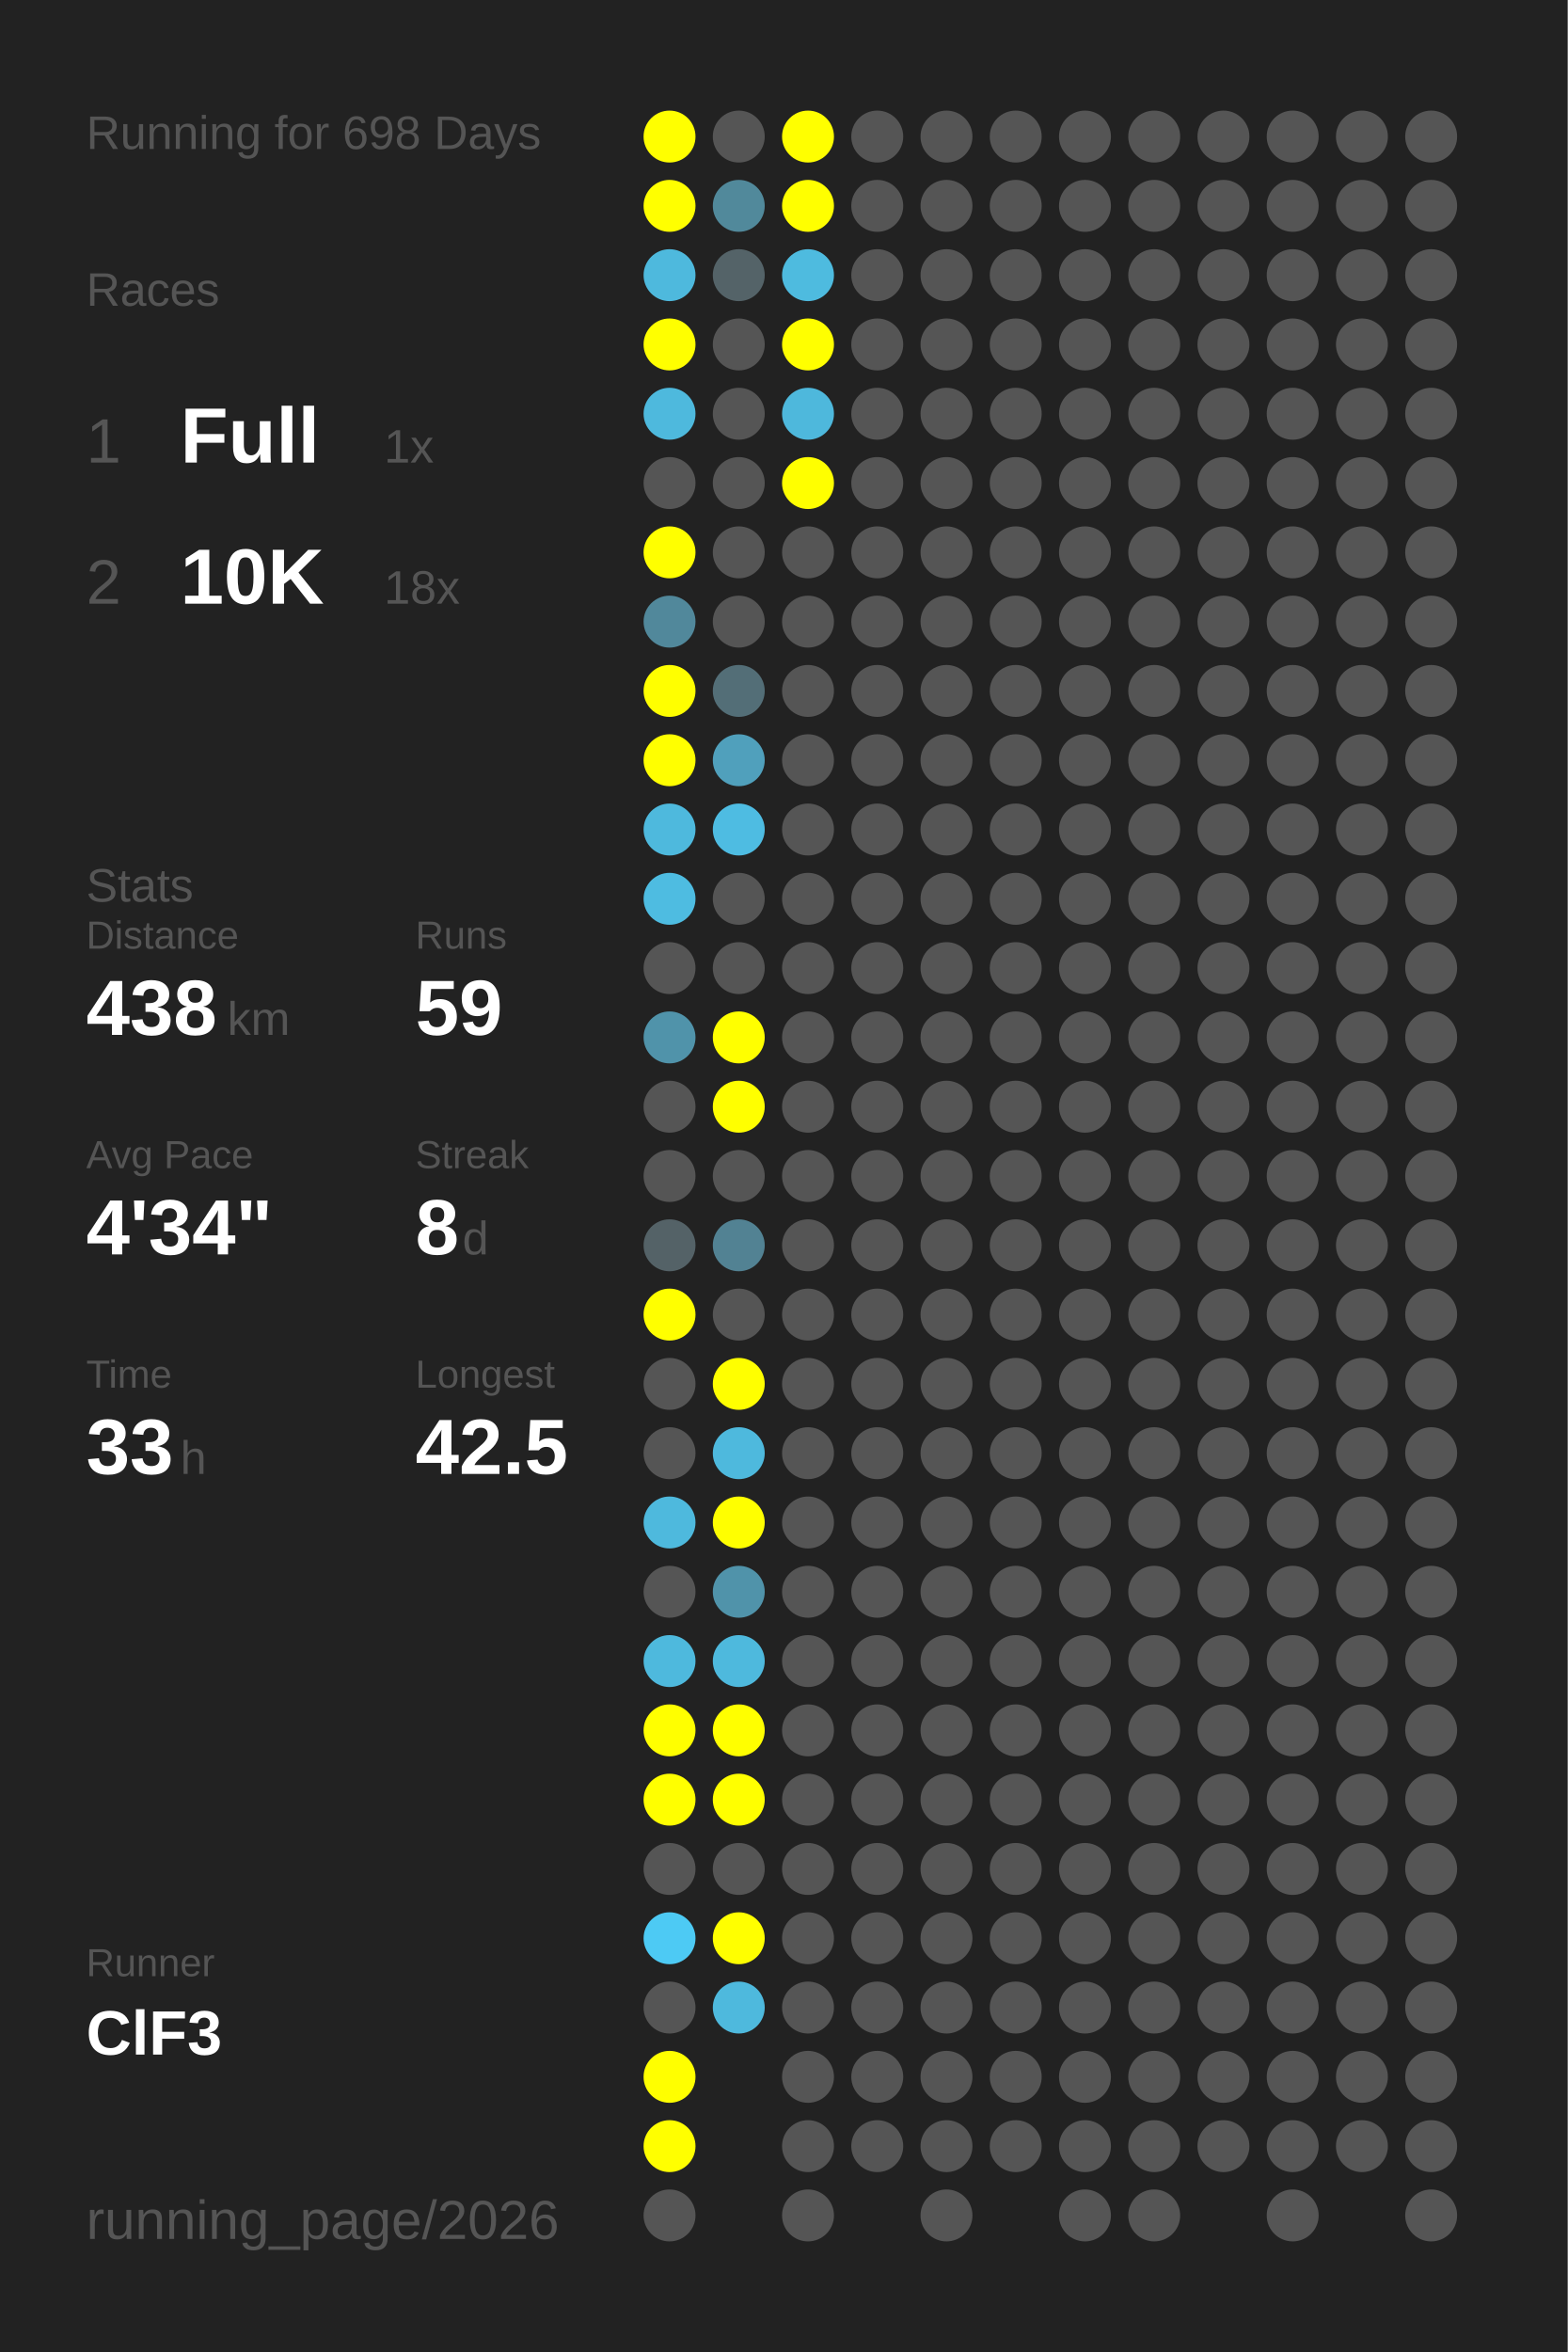
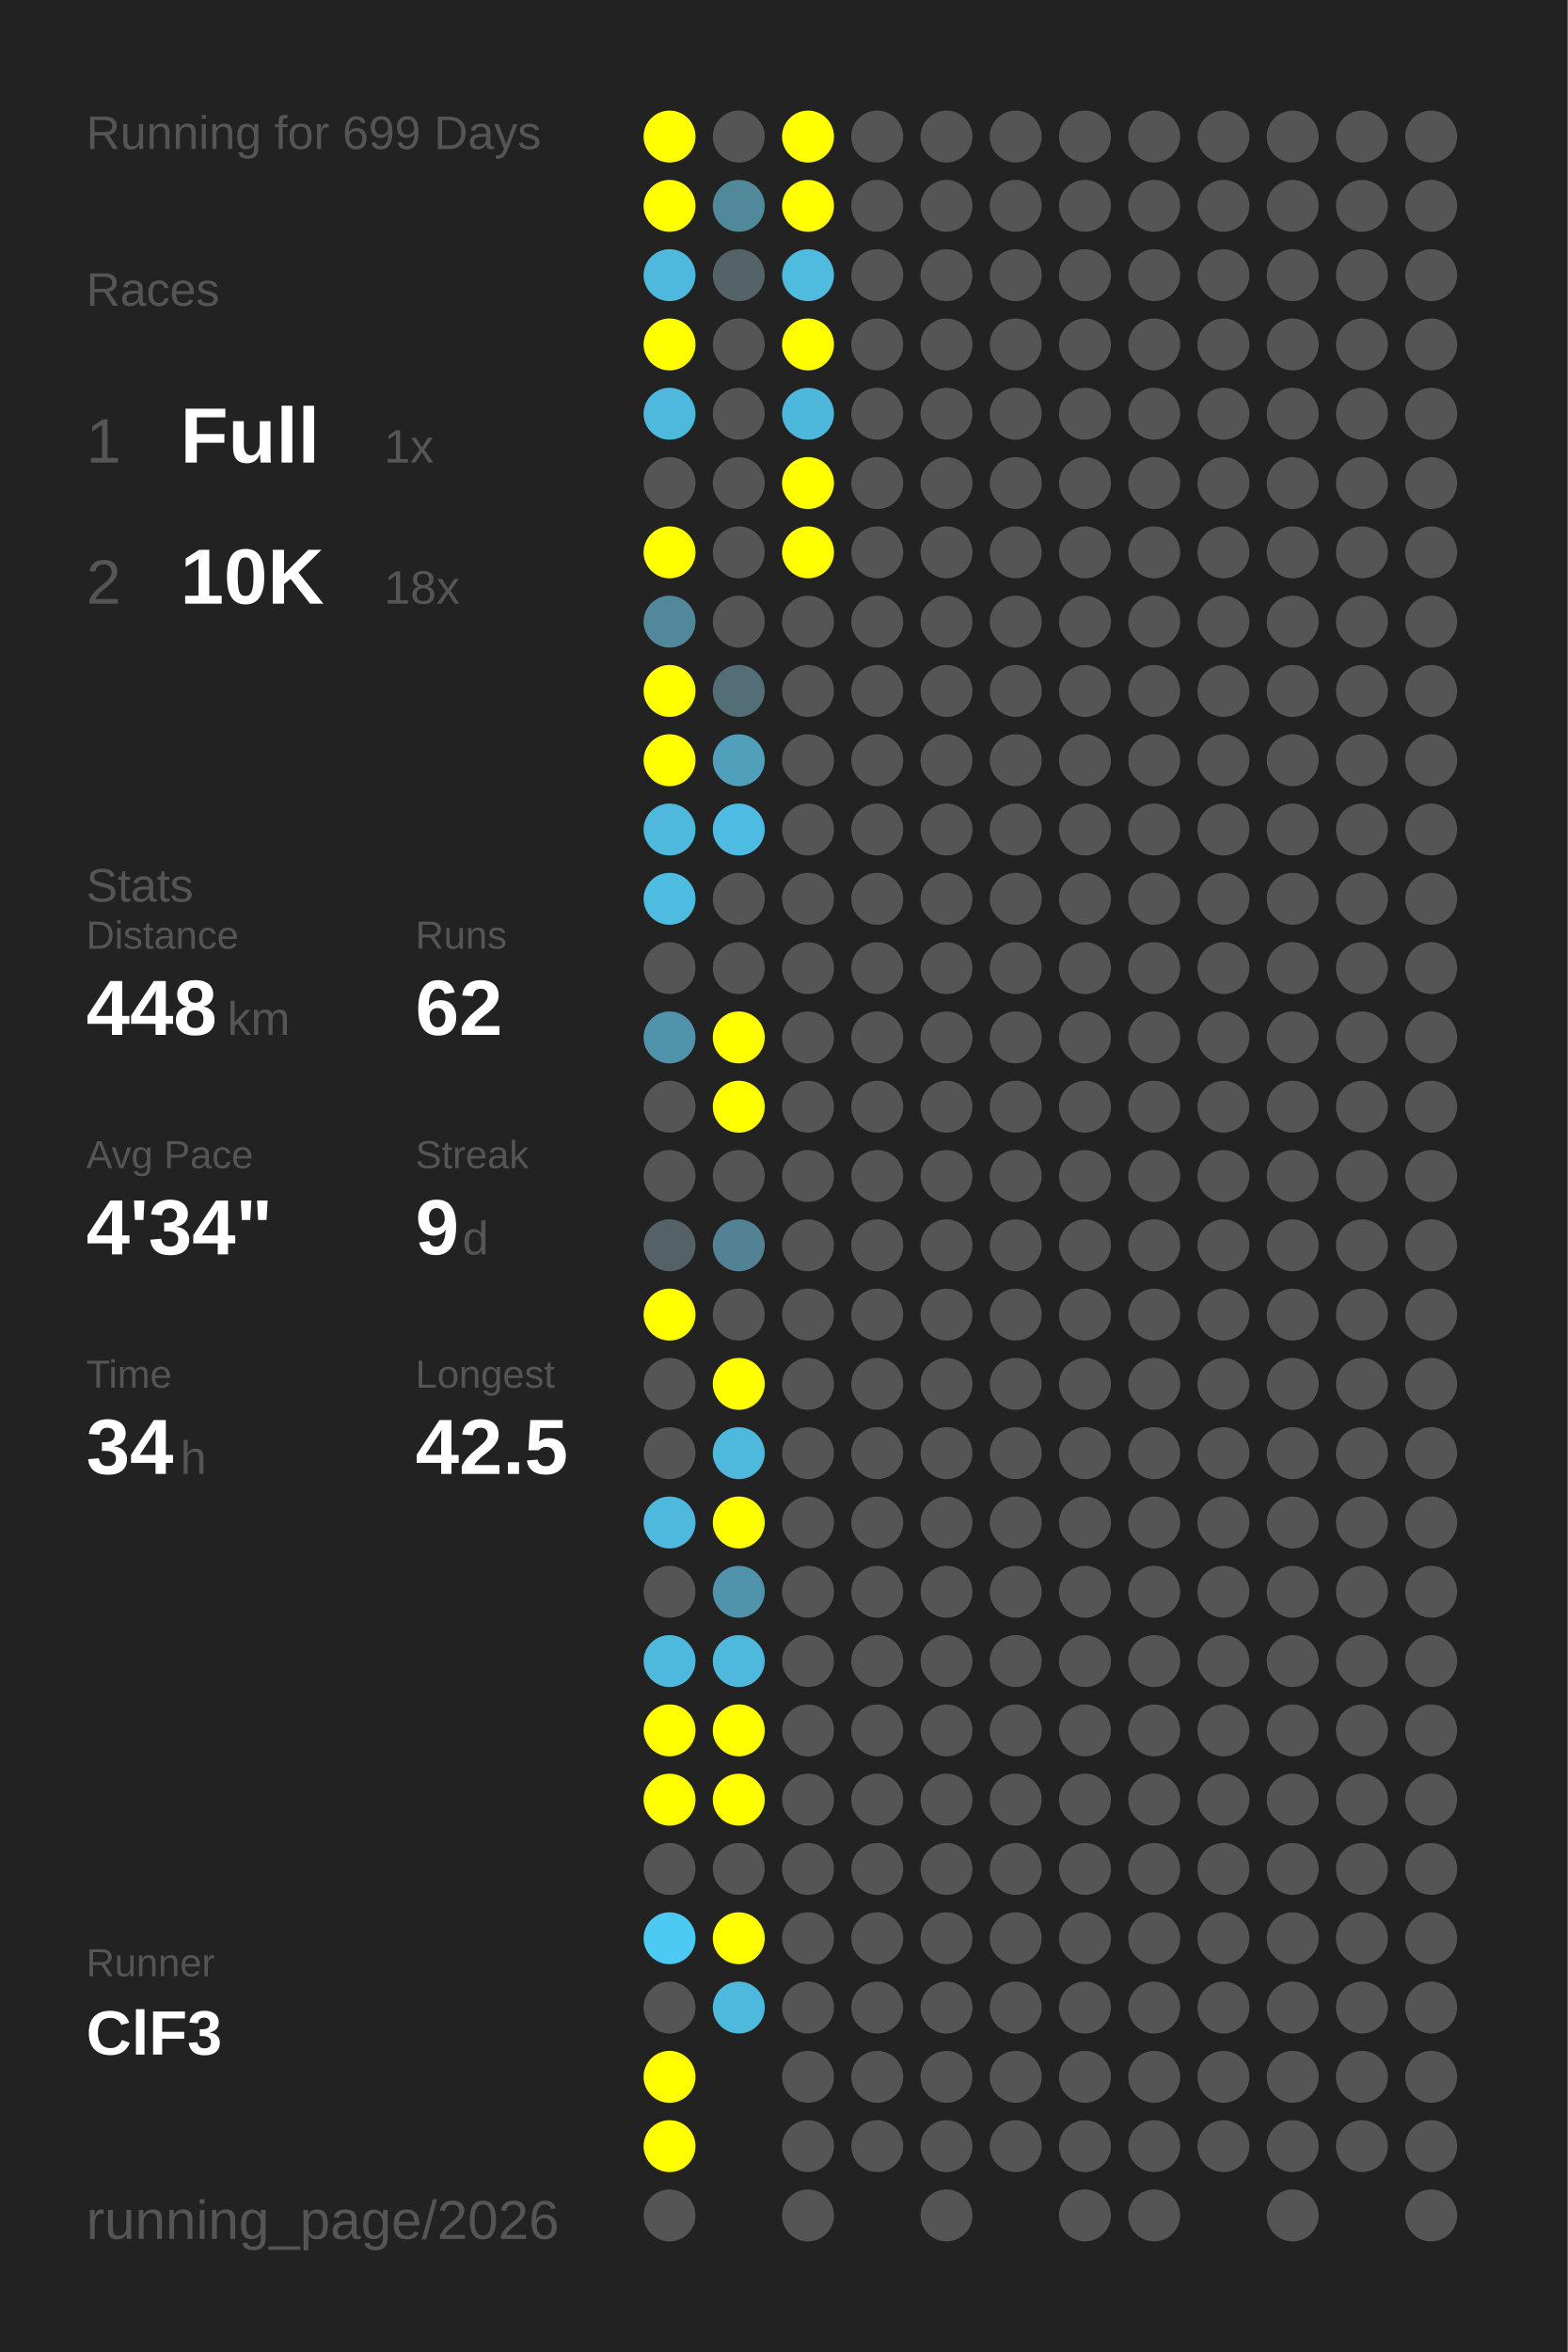
<svg xmlns="http://www.w3.org/2000/svg" baseProfile="full" height="300mm" version="1.1" viewBox="0,0,200,300" width="200mm">
  <defs />
  <rect fill="#222222" height="300" width="200" x="0" y="0" />
-   <text fill="#555555" style="font-size:6px; font-family:Arial;" x="11" y="19">Running for 698 Days</text>
+   <text fill="#555555" style="font-size:6px; font-family:Arial;" x="11" y="19">Running for 699 Days</text>
  <text fill="#555555" style="font-size:6px; font-family:Arial;" x="11" y="39">Races</text>
  <text fill="#555555" style="font-size:8px; font-family:Arial;" x="11" y="59">1</text>
  <text fill="#FFFFFF" style="font-size:10px; font-family:Arial; font-weight:bold;" x="23" y="59">Full</text>
  <text fill="#555555" style="font-size:6px; font-family:Arial;" x="49" y="59">1x</text>
  <text fill="#555555" style="font-size:8px; font-family:Arial;" x="11" y="77">2</text>
  <text fill="#FFFFFF" style="font-size:10px; font-family:Arial; font-weight:bold;" x="23" y="77">10K</text>
  <text fill="#555555" style="font-size:6px; font-family:Arial;" x="49" y="77">18x</text>
  <text fill="#555555" style="font-size:6px; font-family:Arial;" x="11" y="115">Stats</text>
  <text fill="#555555" style="font-size:5px; font-family:Arial;" x="11" y="121">Distance</text>
-   <text fill="#FFFFFF" style="font-size:10px; font-family:Arial; font-weight:bold;" x="11" y="132">438</text>
+   <text fill="#FFFFFF" style="font-size:10px; font-family:Arial; font-weight:bold;" x="11" y="132">448</text>
  <text fill="#555555" style="font-size:6px; font-family:Arial;" x="29" y="132">km</text>
  <text fill="#555555" style="font-size:5px; font-family:Arial;" x="53" y="121">Runs</text>
-   <text fill="#FFFFFF" style="font-size:10px; font-family:Arial; font-weight:bold;" x="53" y="132">59</text>
+   <text fill="#FFFFFF" style="font-size:10px; font-family:Arial; font-weight:bold;" x="53" y="132">62</text>
  <text fill="#555555" style="font-size:5px; font-family:Arial;" x="11" y="149">Avg Pace</text>
  <text fill="#FFFFFF" style="font-size:10px; font-family:Arial; font-weight:bold;" x="11" y="160">4'34"</text>
  <text fill="#555555" style="font-size:5px; font-family:Arial;" x="53" y="149">Streak</text>
-   <text fill="#FFFFFF" style="font-size:10px; font-family:Arial; font-weight:bold;" x="53" y="160">8</text>
+   <text fill="#FFFFFF" style="font-size:10px; font-family:Arial; font-weight:bold;" x="53" y="160">9</text>
  <text fill="#555555" style="font-size:6px; font-family:Arial;" x="59" y="160">d</text>
  <text fill="#555555" style="font-size:5px; font-family:Arial;" x="11" y="177">Time</text>
-   <text fill="#FFFFFF" style="font-size:10px; font-family:Arial; font-weight:bold;" x="11" y="188">33</text>
+   <text fill="#FFFFFF" style="font-size:10px; font-family:Arial; font-weight:bold;" x="11" y="188">34</text>
  <text fill="#555555" style="font-size:6px; font-family:Arial;" x="23" y="188">h</text>
  <text fill="#555555" style="font-size:5px; font-family:Arial;" x="53" y="177">Longest</text>
  <text fill="#FFFFFF" style="font-size:10px; font-family:Arial; font-weight:bold;" x="53" y="188">42.5</text>
  <text fill="#555555" style="font-size:5px; font-family:Arial;" x="11" y="252.065">Runner</text>
  <text fill="#FFFFFF" style="font-size:8px; font-family:Arial; font-weight:bold;" x="11" y="262.065">ClF3</text>
  <text fill="#555555" style="font-size:7px; font-family:Arial;" x="11" y="285.581">running_page/2026</text>
  <circle cx="85.417" cy="17.419" fill="#FFFF00" r="3.312" />
  <circle cx="85.417" cy="26.258" fill="#FFFF00" r="3.312" />
  <circle cx="85.417" cy="35.097" fill="#4eb9dd" r="3.312" />
  <circle cx="85.417" cy="43.935" fill="#FFFF00" r="3.312" />
  <circle cx="85.417" cy="52.774" fill="#4eb9dd" r="3.312" />
  <circle cx="85.417" cy="61.613" fill="#555555" r="3.312" />
  <circle cx="85.417" cy="70.452" fill="#FFFF00" r="3.312" />
  <circle cx="85.417" cy="79.29" fill="#51889b" r="3.312" />
  <circle cx="85.417" cy="88.129" fill="#FFFF00" r="3.312" />
  <circle cx="85.417" cy="96.968" fill="#FFFF00" r="3.312" />
  <circle cx="85.417" cy="105.806" fill="#4eb9dd" r="3.312" />
  <circle cx="85.417" cy="114.645" fill="#4ebce1" r="3.312" />
  <circle cx="85.417" cy="123.484" fill="#555555" r="3.312" />
  <circle cx="85.417" cy="132.323" fill="#5093aa" r="3.312" />
  <circle cx="85.417" cy="141.161" fill="#555555" r="3.312" />
  <circle cx="85.417" cy="150" fill="#555555" r="3.312" />
  <circle cx="85.417" cy="158.839" fill="#546267" r="3.312" />
  <circle cx="85.417" cy="167.677" fill="#FFFF00" r="3.312" />
  <circle cx="85.417" cy="176.516" fill="#555555" r="3.312" />
  <circle cx="85.417" cy="185.355" fill="#555555" r="3.312" />
  <circle cx="85.417" cy="194.194" fill="#4eb9dd" r="3.312" />
  <circle cx="85.417" cy="203.032" fill="#555555" r="3.312" />
  <circle cx="85.417" cy="211.871" fill="#4eb9dd" r="3.312" />
  <circle cx="85.417" cy="220.71" fill="#FFFF00" r="3.312" />
  <circle cx="85.417" cy="229.548" fill="#FFFF00" r="3.312" />
  <circle cx="85.417" cy="238.387" fill="#555555" r="3.312" />
  <circle cx="85.417" cy="247.226" fill="#4dcaf4" r="3.312" />
  <circle cx="85.417" cy="256.065" fill="#555555" r="3.312" />
  <circle cx="85.417" cy="264.903" fill="#FFFF00" r="3.312" />
  <circle cx="85.417" cy="273.742" fill="#FFFF00" r="3.312" />
  <circle cx="85.417" cy="282.581" fill="#555555" r="3.312" />
  <circle cx="94.25" cy="17.419" fill="#555555" r="3.312" />
  <circle cx="94.25" cy="26.258" fill="#51899b" r="3.312" />
  <circle cx="94.25" cy="35.097" fill="#546368" r="3.312" />
  <circle cx="94.25" cy="43.935" fill="#555555" r="3.312" />
  <circle cx="94.25" cy="52.774" fill="#555555" r="3.312" />
  <circle cx="94.25" cy="61.613" fill="#555555" r="3.312" />
  <circle cx="94.25" cy="70.452" fill="#555555" r="3.312" />
  <circle cx="94.25" cy="79.29" fill="#555555" r="3.312" />
  <circle cx="94.25" cy="88.129" fill="#536e77" r="3.312" />
  <circle cx="94.25" cy="96.968" fill="#50a0bc" r="3.312" />
  <circle cx="94.25" cy="105.806" fill="#4ebce2" r="3.312" />
  <circle cx="94.25" cy="114.645" fill="#555555" r="3.312" />
  <circle cx="94.25" cy="123.484" fill="#555555" r="3.312" />
  <circle cx="94.25" cy="132.323" fill="#FFFF00" r="3.312" />
  <circle cx="94.25" cy="141.161" fill="#FFFF00" r="3.312" />
  <circle cx="94.25" cy="150" fill="#555555" r="3.312" />
  <circle cx="94.25" cy="158.839" fill="#528293" r="3.312" />
  <circle cx="94.25" cy="167.677" fill="#555555" r="3.312" />
  <circle cx="94.25" cy="176.516" fill="#FFFF00" r="3.312" />
  <circle cx="94.25" cy="185.355" fill="#4eb9dd" r="3.312" />
  <circle cx="94.25" cy="194.194" fill="#FFFF00" r="3.312" />
  <circle cx="94.25" cy="203.032" fill="#5093aa" r="3.312" />
  <circle cx="94.25" cy="211.871" fill="#4eb9dd" r="3.312" />
  <circle cx="94.25" cy="220.71" fill="#FFFF00" r="3.312" />
  <circle cx="94.25" cy="229.548" fill="#FFFF00" r="3.312" />
  <circle cx="94.25" cy="238.387" fill="#555555" r="3.312" />
  <circle cx="94.25" cy="247.226" fill="#FFFF00" r="3.312" />
  <circle cx="94.25" cy="256.065" fill="#4eb9dd" r="3.312" />
  <circle cx="103.083" cy="17.419" fill="#FFFF00" r="3.312" />
  <circle cx="103.083" cy="26.258" fill="#FFFF00" r="3.312" />
  <circle cx="103.083" cy="35.097" fill="#4ebbdf" r="3.312" />
  <circle cx="103.083" cy="43.935" fill="#FFFF00" r="3.312" />
  <circle cx="103.083" cy="52.774" fill="#4eb8dc" r="3.312" />
  <circle cx="103.083" cy="61.613" fill="#FFFF00" r="3.312" />
-   <circle cx="103.083" cy="70.452" fill="#555555" r="3.312" />
+   <circle cx="103.083" cy="70.452" fill="#FFFF00" r="3.312" />
  <circle cx="103.083" cy="79.29" fill="#555555" r="3.312" />
  <circle cx="103.083" cy="88.129" fill="#555555" r="3.312" />
  <circle cx="103.083" cy="96.968" fill="#555555" r="3.312" />
  <circle cx="103.083" cy="105.806" fill="#555555" r="3.312" />
  <circle cx="103.083" cy="114.645" fill="#555555" r="3.312" />
  <circle cx="103.083" cy="123.484" fill="#555555" r="3.312" />
  <circle cx="103.083" cy="132.323" fill="#555555" r="3.312" />
  <circle cx="103.083" cy="141.161" fill="#555555" r="3.312" />
  <circle cx="103.083" cy="150" fill="#555555" r="3.312" />
  <circle cx="103.083" cy="158.839" fill="#555555" r="3.312" />
  <circle cx="103.083" cy="167.677" fill="#555555" r="3.312" />
  <circle cx="103.083" cy="176.516" fill="#555555" r="3.312" />
  <circle cx="103.083" cy="185.355" fill="#555555" r="3.312" />
  <circle cx="103.083" cy="194.194" fill="#555555" r="3.312" />
  <circle cx="103.083" cy="203.032" fill="#555555" r="3.312" />
  <circle cx="103.083" cy="211.871" fill="#555555" r="3.312" />
  <circle cx="103.083" cy="220.71" fill="#555555" r="3.312" />
  <circle cx="103.083" cy="229.548" fill="#555555" r="3.312" />
  <circle cx="103.083" cy="238.387" fill="#555555" r="3.312" />
  <circle cx="103.083" cy="247.226" fill="#555555" r="3.312" />
  <circle cx="103.083" cy="256.065" fill="#555555" r="3.312" />
  <circle cx="103.083" cy="264.903" fill="#555555" r="3.312" />
  <circle cx="103.083" cy="273.742" fill="#555555" r="3.312" />
  <circle cx="103.083" cy="282.581" fill="#555555" r="3.312" />
  <circle cx="111.917" cy="17.419" fill="#555555" r="3.312" />
  <circle cx="111.917" cy="26.258" fill="#555555" r="3.312" />
  <circle cx="111.917" cy="35.097" fill="#555555" r="3.312" />
  <circle cx="111.917" cy="43.935" fill="#555555" r="3.312" />
  <circle cx="111.917" cy="52.774" fill="#555555" r="3.312" />
  <circle cx="111.917" cy="61.613" fill="#555555" r="3.312" />
  <circle cx="111.917" cy="70.452" fill="#555555" r="3.312" />
  <circle cx="111.917" cy="79.29" fill="#555555" r="3.312" />
  <circle cx="111.917" cy="88.129" fill="#555555" r="3.312" />
  <circle cx="111.917" cy="96.968" fill="#555555" r="3.312" />
  <circle cx="111.917" cy="105.806" fill="#555555" r="3.312" />
  <circle cx="111.917" cy="114.645" fill="#555555" r="3.312" />
  <circle cx="111.917" cy="123.484" fill="#555555" r="3.312" />
  <circle cx="111.917" cy="132.323" fill="#555555" r="3.312" />
  <circle cx="111.917" cy="141.161" fill="#555555" r="3.312" />
  <circle cx="111.917" cy="150" fill="#555555" r="3.312" />
  <circle cx="111.917" cy="158.839" fill="#555555" r="3.312" />
  <circle cx="111.917" cy="167.677" fill="#555555" r="3.312" />
  <circle cx="111.917" cy="176.516" fill="#555555" r="3.312" />
  <circle cx="111.917" cy="185.355" fill="#555555" r="3.312" />
  <circle cx="111.917" cy="194.194" fill="#555555" r="3.312" />
  <circle cx="111.917" cy="203.032" fill="#555555" r="3.312" />
  <circle cx="111.917" cy="211.871" fill="#555555" r="3.312" />
  <circle cx="111.917" cy="220.71" fill="#555555" r="3.312" />
  <circle cx="111.917" cy="229.548" fill="#555555" r="3.312" />
  <circle cx="111.917" cy="238.387" fill="#555555" r="3.312" />
  <circle cx="111.917" cy="247.226" fill="#555555" r="3.312" />
  <circle cx="111.917" cy="256.065" fill="#555555" r="3.312" />
  <circle cx="111.917" cy="264.903" fill="#555555" r="3.312" />
  <circle cx="111.917" cy="273.742" fill="#555555" r="3.312" />
  <circle cx="120.75" cy="17.419" fill="#555555" r="3.312" />
  <circle cx="120.75" cy="26.258" fill="#555555" r="3.312" />
  <circle cx="120.75" cy="35.097" fill="#555555" r="3.312" />
  <circle cx="120.75" cy="43.935" fill="#555555" r="3.312" />
  <circle cx="120.75" cy="52.774" fill="#555555" r="3.312" />
  <circle cx="120.75" cy="61.613" fill="#555555" r="3.312" />
  <circle cx="120.75" cy="70.452" fill="#555555" r="3.312" />
  <circle cx="120.75" cy="79.29" fill="#555555" r="3.312" />
  <circle cx="120.75" cy="88.129" fill="#555555" r="3.312" />
  <circle cx="120.75" cy="96.968" fill="#555555" r="3.312" />
  <circle cx="120.75" cy="105.806" fill="#555555" r="3.312" />
  <circle cx="120.75" cy="114.645" fill="#555555" r="3.312" />
  <circle cx="120.75" cy="123.484" fill="#555555" r="3.312" />
  <circle cx="120.75" cy="132.323" fill="#555555" r="3.312" />
  <circle cx="120.75" cy="141.161" fill="#555555" r="3.312" />
  <circle cx="120.75" cy="150" fill="#555555" r="3.312" />
  <circle cx="120.75" cy="158.839" fill="#555555" r="3.312" />
  <circle cx="120.75" cy="167.677" fill="#555555" r="3.312" />
  <circle cx="120.75" cy="176.516" fill="#555555" r="3.312" />
  <circle cx="120.75" cy="185.355" fill="#555555" r="3.312" />
  <circle cx="120.75" cy="194.194" fill="#555555" r="3.312" />
  <circle cx="120.75" cy="203.032" fill="#555555" r="3.312" />
  <circle cx="120.75" cy="211.871" fill="#555555" r="3.312" />
  <circle cx="120.75" cy="220.71" fill="#555555" r="3.312" />
  <circle cx="120.75" cy="229.548" fill="#555555" r="3.312" />
  <circle cx="120.75" cy="238.387" fill="#555555" r="3.312" />
  <circle cx="120.75" cy="247.226" fill="#555555" r="3.312" />
  <circle cx="120.75" cy="256.065" fill="#555555" r="3.312" />
  <circle cx="120.75" cy="264.903" fill="#555555" r="3.312" />
  <circle cx="120.75" cy="273.742" fill="#555555" r="3.312" />
  <circle cx="120.75" cy="282.581" fill="#555555" r="3.312" />
  <circle cx="129.583" cy="17.419" fill="#555555" r="3.312" />
  <circle cx="129.583" cy="26.258" fill="#555555" r="3.312" />
  <circle cx="129.583" cy="35.097" fill="#555555" r="3.312" />
  <circle cx="129.583" cy="43.935" fill="#555555" r="3.312" />
  <circle cx="129.583" cy="52.774" fill="#555555" r="3.312" />
  <circle cx="129.583" cy="61.613" fill="#555555" r="3.312" />
  <circle cx="129.583" cy="70.452" fill="#555555" r="3.312" />
  <circle cx="129.583" cy="79.29" fill="#555555" r="3.312" />
  <circle cx="129.583" cy="88.129" fill="#555555" r="3.312" />
  <circle cx="129.583" cy="96.968" fill="#555555" r="3.312" />
  <circle cx="129.583" cy="105.806" fill="#555555" r="3.312" />
  <circle cx="129.583" cy="114.645" fill="#555555" r="3.312" />
  <circle cx="129.583" cy="123.484" fill="#555555" r="3.312" />
  <circle cx="129.583" cy="132.323" fill="#555555" r="3.312" />
  <circle cx="129.583" cy="141.161" fill="#555555" r="3.312" />
  <circle cx="129.583" cy="150" fill="#555555" r="3.312" />
  <circle cx="129.583" cy="158.839" fill="#555555" r="3.312" />
  <circle cx="129.583" cy="167.677" fill="#555555" r="3.312" />
  <circle cx="129.583" cy="176.516" fill="#555555" r="3.312" />
  <circle cx="129.583" cy="185.355" fill="#555555" r="3.312" />
  <circle cx="129.583" cy="194.194" fill="#555555" r="3.312" />
  <circle cx="129.583" cy="203.032" fill="#555555" r="3.312" />
  <circle cx="129.583" cy="211.871" fill="#555555" r="3.312" />
  <circle cx="129.583" cy="220.71" fill="#555555" r="3.312" />
  <circle cx="129.583" cy="229.548" fill="#555555" r="3.312" />
  <circle cx="129.583" cy="238.387" fill="#555555" r="3.312" />
  <circle cx="129.583" cy="247.226" fill="#555555" r="3.312" />
  <circle cx="129.583" cy="256.065" fill="#555555" r="3.312" />
  <circle cx="129.583" cy="264.903" fill="#555555" r="3.312" />
  <circle cx="129.583" cy="273.742" fill="#555555" r="3.312" />
  <circle cx="138.417" cy="17.419" fill="#555555" r="3.312" />
  <circle cx="138.417" cy="26.258" fill="#555555" r="3.312" />
  <circle cx="138.417" cy="35.097" fill="#555555" r="3.312" />
  <circle cx="138.417" cy="43.935" fill="#555555" r="3.312" />
  <circle cx="138.417" cy="52.774" fill="#555555" r="3.312" />
  <circle cx="138.417" cy="61.613" fill="#555555" r="3.312" />
  <circle cx="138.417" cy="70.452" fill="#555555" r="3.312" />
  <circle cx="138.417" cy="79.29" fill="#555555" r="3.312" />
  <circle cx="138.417" cy="88.129" fill="#555555" r="3.312" />
  <circle cx="138.417" cy="96.968" fill="#555555" r="3.312" />
  <circle cx="138.417" cy="105.806" fill="#555555" r="3.312" />
  <circle cx="138.417" cy="114.645" fill="#555555" r="3.312" />
  <circle cx="138.417" cy="123.484" fill="#555555" r="3.312" />
  <circle cx="138.417" cy="132.323" fill="#555555" r="3.312" />
  <circle cx="138.417" cy="141.161" fill="#555555" r="3.312" />
  <circle cx="138.417" cy="150" fill="#555555" r="3.312" />
  <circle cx="138.417" cy="158.839" fill="#555555" r="3.312" />
  <circle cx="138.417" cy="167.677" fill="#555555" r="3.312" />
  <circle cx="138.417" cy="176.516" fill="#555555" r="3.312" />
  <circle cx="138.417" cy="185.355" fill="#555555" r="3.312" />
  <circle cx="138.417" cy="194.194" fill="#555555" r="3.312" />
  <circle cx="138.417" cy="203.032" fill="#555555" r="3.312" />
  <circle cx="138.417" cy="211.871" fill="#555555" r="3.312" />
  <circle cx="138.417" cy="220.71" fill="#555555" r="3.312" />
  <circle cx="138.417" cy="229.548" fill="#555555" r="3.312" />
  <circle cx="138.417" cy="238.387" fill="#555555" r="3.312" />
  <circle cx="138.417" cy="247.226" fill="#555555" r="3.312" />
  <circle cx="138.417" cy="256.065" fill="#555555" r="3.312" />
  <circle cx="138.417" cy="264.903" fill="#555555" r="3.312" />
  <circle cx="138.417" cy="273.742" fill="#555555" r="3.312" />
  <circle cx="138.417" cy="282.581" fill="#555555" r="3.312" />
  <circle cx="147.25" cy="17.419" fill="#555555" r="3.312" />
  <circle cx="147.25" cy="26.258" fill="#555555" r="3.312" />
  <circle cx="147.25" cy="35.097" fill="#555555" r="3.312" />
  <circle cx="147.25" cy="43.935" fill="#555555" r="3.312" />
  <circle cx="147.25" cy="52.774" fill="#555555" r="3.312" />
  <circle cx="147.25" cy="61.613" fill="#555555" r="3.312" />
  <circle cx="147.25" cy="70.452" fill="#555555" r="3.312" />
  <circle cx="147.25" cy="79.29" fill="#555555" r="3.312" />
  <circle cx="147.25" cy="88.129" fill="#555555" r="3.312" />
  <circle cx="147.25" cy="96.968" fill="#555555" r="3.312" />
  <circle cx="147.25" cy="105.806" fill="#555555" r="3.312" />
  <circle cx="147.25" cy="114.645" fill="#555555" r="3.312" />
  <circle cx="147.25" cy="123.484" fill="#555555" r="3.312" />
  <circle cx="147.25" cy="132.323" fill="#555555" r="3.312" />
  <circle cx="147.25" cy="141.161" fill="#555555" r="3.312" />
  <circle cx="147.25" cy="150" fill="#555555" r="3.312" />
  <circle cx="147.25" cy="158.839" fill="#555555" r="3.312" />
  <circle cx="147.25" cy="167.677" fill="#555555" r="3.312" />
  <circle cx="147.25" cy="176.516" fill="#555555" r="3.312" />
  <circle cx="147.25" cy="185.355" fill="#555555" r="3.312" />
  <circle cx="147.25" cy="194.194" fill="#555555" r="3.312" />
  <circle cx="147.25" cy="203.032" fill="#555555" r="3.312" />
  <circle cx="147.25" cy="211.871" fill="#555555" r="3.312" />
  <circle cx="147.25" cy="220.71" fill="#555555" r="3.312" />
  <circle cx="147.25" cy="229.548" fill="#555555" r="3.312" />
  <circle cx="147.25" cy="238.387" fill="#555555" r="3.312" />
  <circle cx="147.25" cy="247.226" fill="#555555" r="3.312" />
  <circle cx="147.25" cy="256.065" fill="#555555" r="3.312" />
  <circle cx="147.25" cy="264.903" fill="#555555" r="3.312" />
  <circle cx="147.25" cy="273.742" fill="#555555" r="3.312" />
  <circle cx="147.25" cy="282.581" fill="#555555" r="3.312" />
  <circle cx="156.083" cy="17.419" fill="#555555" r="3.312" />
  <circle cx="156.083" cy="26.258" fill="#555555" r="3.312" />
  <circle cx="156.083" cy="35.097" fill="#555555" r="3.312" />
  <circle cx="156.083" cy="43.935" fill="#555555" r="3.312" />
  <circle cx="156.083" cy="52.774" fill="#555555" r="3.312" />
  <circle cx="156.083" cy="61.613" fill="#555555" r="3.312" />
  <circle cx="156.083" cy="70.452" fill="#555555" r="3.312" />
  <circle cx="156.083" cy="79.29" fill="#555555" r="3.312" />
  <circle cx="156.083" cy="88.129" fill="#555555" r="3.312" />
  <circle cx="156.083" cy="96.968" fill="#555555" r="3.312" />
  <circle cx="156.083" cy="105.806" fill="#555555" r="3.312" />
  <circle cx="156.083" cy="114.645" fill="#555555" r="3.312" />
  <circle cx="156.083" cy="123.484" fill="#555555" r="3.312" />
  <circle cx="156.083" cy="132.323" fill="#555555" r="3.312" />
  <circle cx="156.083" cy="141.161" fill="#555555" r="3.312" />
  <circle cx="156.083" cy="150" fill="#555555" r="3.312" />
  <circle cx="156.083" cy="158.839" fill="#555555" r="3.312" />
  <circle cx="156.083" cy="167.677" fill="#555555" r="3.312" />
  <circle cx="156.083" cy="176.516" fill="#555555" r="3.312" />
  <circle cx="156.083" cy="185.355" fill="#555555" r="3.312" />
  <circle cx="156.083" cy="194.194" fill="#555555" r="3.312" />
  <circle cx="156.083" cy="203.032" fill="#555555" r="3.312" />
  <circle cx="156.083" cy="211.871" fill="#555555" r="3.312" />
  <circle cx="156.083" cy="220.71" fill="#555555" r="3.312" />
  <circle cx="156.083" cy="229.548" fill="#555555" r="3.312" />
  <circle cx="156.083" cy="238.387" fill="#555555" r="3.312" />
  <circle cx="156.083" cy="247.226" fill="#555555" r="3.312" />
  <circle cx="156.083" cy="256.065" fill="#555555" r="3.312" />
  <circle cx="156.083" cy="264.903" fill="#555555" r="3.312" />
  <circle cx="156.083" cy="273.742" fill="#555555" r="3.312" />
  <circle cx="164.917" cy="17.419" fill="#555555" r="3.312" />
  <circle cx="164.917" cy="26.258" fill="#555555" r="3.312" />
  <circle cx="164.917" cy="35.097" fill="#555555" r="3.312" />
  <circle cx="164.917" cy="43.935" fill="#555555" r="3.312" />
  <circle cx="164.917" cy="52.774" fill="#555555" r="3.312" />
  <circle cx="164.917" cy="61.613" fill="#555555" r="3.312" />
  <circle cx="164.917" cy="70.452" fill="#555555" r="3.312" />
  <circle cx="164.917" cy="79.29" fill="#555555" r="3.312" />
  <circle cx="164.917" cy="88.129" fill="#555555" r="3.312" />
  <circle cx="164.917" cy="96.968" fill="#555555" r="3.312" />
  <circle cx="164.917" cy="105.806" fill="#555555" r="3.312" />
  <circle cx="164.917" cy="114.645" fill="#555555" r="3.312" />
  <circle cx="164.917" cy="123.484" fill="#555555" r="3.312" />
  <circle cx="164.917" cy="132.323" fill="#555555" r="3.312" />
  <circle cx="164.917" cy="141.161" fill="#555555" r="3.312" />
  <circle cx="164.917" cy="150" fill="#555555" r="3.312" />
  <circle cx="164.917" cy="158.839" fill="#555555" r="3.312" />
  <circle cx="164.917" cy="167.677" fill="#555555" r="3.312" />
  <circle cx="164.917" cy="176.516" fill="#555555" r="3.312" />
  <circle cx="164.917" cy="185.355" fill="#555555" r="3.312" />
  <circle cx="164.917" cy="194.194" fill="#555555" r="3.312" />
  <circle cx="164.917" cy="203.032" fill="#555555" r="3.312" />
  <circle cx="164.917" cy="211.871" fill="#555555" r="3.312" />
  <circle cx="164.917" cy="220.71" fill="#555555" r="3.312" />
  <circle cx="164.917" cy="229.548" fill="#555555" r="3.312" />
  <circle cx="164.917" cy="238.387" fill="#555555" r="3.312" />
  <circle cx="164.917" cy="247.226" fill="#555555" r="3.312" />
  <circle cx="164.917" cy="256.065" fill="#555555" r="3.312" />
  <circle cx="164.917" cy="264.903" fill="#555555" r="3.312" />
  <circle cx="164.917" cy="273.742" fill="#555555" r="3.312" />
  <circle cx="164.917" cy="282.581" fill="#555555" r="3.312" />
  <circle cx="173.75" cy="17.419" fill="#555555" r="3.312" />
  <circle cx="173.75" cy="26.258" fill="#555555" r="3.312" />
  <circle cx="173.75" cy="35.097" fill="#555555" r="3.312" />
  <circle cx="173.75" cy="43.935" fill="#555555" r="3.312" />
  <circle cx="173.75" cy="52.774" fill="#555555" r="3.312" />
  <circle cx="173.75" cy="61.613" fill="#555555" r="3.312" />
  <circle cx="173.75" cy="70.452" fill="#555555" r="3.312" />
  <circle cx="173.75" cy="79.29" fill="#555555" r="3.312" />
  <circle cx="173.75" cy="88.129" fill="#555555" r="3.312" />
  <circle cx="173.75" cy="96.968" fill="#555555" r="3.312" />
  <circle cx="173.75" cy="105.806" fill="#555555" r="3.312" />
  <circle cx="173.75" cy="114.645" fill="#555555" r="3.312" />
  <circle cx="173.75" cy="123.484" fill="#555555" r="3.312" />
  <circle cx="173.75" cy="132.323" fill="#555555" r="3.312" />
  <circle cx="173.75" cy="141.161" fill="#555555" r="3.312" />
  <circle cx="173.75" cy="150" fill="#555555" r="3.312" />
  <circle cx="173.75" cy="158.839" fill="#555555" r="3.312" />
  <circle cx="173.75" cy="167.677" fill="#555555" r="3.312" />
  <circle cx="173.75" cy="176.516" fill="#555555" r="3.312" />
  <circle cx="173.75" cy="185.355" fill="#555555" r="3.312" />
  <circle cx="173.75" cy="194.194" fill="#555555" r="3.312" />
  <circle cx="173.75" cy="203.032" fill="#555555" r="3.312" />
  <circle cx="173.75" cy="211.871" fill="#555555" r="3.312" />
  <circle cx="173.75" cy="220.71" fill="#555555" r="3.312" />
  <circle cx="173.75" cy="229.548" fill="#555555" r="3.312" />
  <circle cx="173.75" cy="238.387" fill="#555555" r="3.312" />
  <circle cx="173.75" cy="247.226" fill="#555555" r="3.312" />
  <circle cx="173.75" cy="256.065" fill="#555555" r="3.312" />
  <circle cx="173.75" cy="264.903" fill="#555555" r="3.312" />
  <circle cx="173.75" cy="273.742" fill="#555555" r="3.312" />
  <circle cx="182.583" cy="17.419" fill="#555555" r="3.312" />
  <circle cx="182.583" cy="26.258" fill="#555555" r="3.312" />
  <circle cx="182.583" cy="35.097" fill="#555555" r="3.312" />
  <circle cx="182.583" cy="43.935" fill="#555555" r="3.312" />
  <circle cx="182.583" cy="52.774" fill="#555555" r="3.312" />
  <circle cx="182.583" cy="61.613" fill="#555555" r="3.312" />
  <circle cx="182.583" cy="70.452" fill="#555555" r="3.312" />
  <circle cx="182.583" cy="79.29" fill="#555555" r="3.312" />
  <circle cx="182.583" cy="88.129" fill="#555555" r="3.312" />
  <circle cx="182.583" cy="96.968" fill="#555555" r="3.312" />
  <circle cx="182.583" cy="105.806" fill="#555555" r="3.312" />
  <circle cx="182.583" cy="114.645" fill="#555555" r="3.312" />
  <circle cx="182.583" cy="123.484" fill="#555555" r="3.312" />
  <circle cx="182.583" cy="132.323" fill="#555555" r="3.312" />
  <circle cx="182.583" cy="141.161" fill="#555555" r="3.312" />
  <circle cx="182.583" cy="150" fill="#555555" r="3.312" />
  <circle cx="182.583" cy="158.839" fill="#555555" r="3.312" />
  <circle cx="182.583" cy="167.677" fill="#555555" r="3.312" />
  <circle cx="182.583" cy="176.516" fill="#555555" r="3.312" />
  <circle cx="182.583" cy="185.355" fill="#555555" r="3.312" />
  <circle cx="182.583" cy="194.194" fill="#555555" r="3.312" />
  <circle cx="182.583" cy="203.032" fill="#555555" r="3.312" />
  <circle cx="182.583" cy="211.871" fill="#555555" r="3.312" />
  <circle cx="182.583" cy="220.71" fill="#555555" r="3.312" />
  <circle cx="182.583" cy="229.548" fill="#555555" r="3.312" />
  <circle cx="182.583" cy="238.387" fill="#555555" r="3.312" />
  <circle cx="182.583" cy="247.226" fill="#555555" r="3.312" />
  <circle cx="182.583" cy="256.065" fill="#555555" r="3.312" />
  <circle cx="182.583" cy="264.903" fill="#555555" r="3.312" />
  <circle cx="182.583" cy="273.742" fill="#555555" r="3.312" />
  <circle cx="182.583" cy="282.581" fill="#555555" r="3.312" />
</svg>
